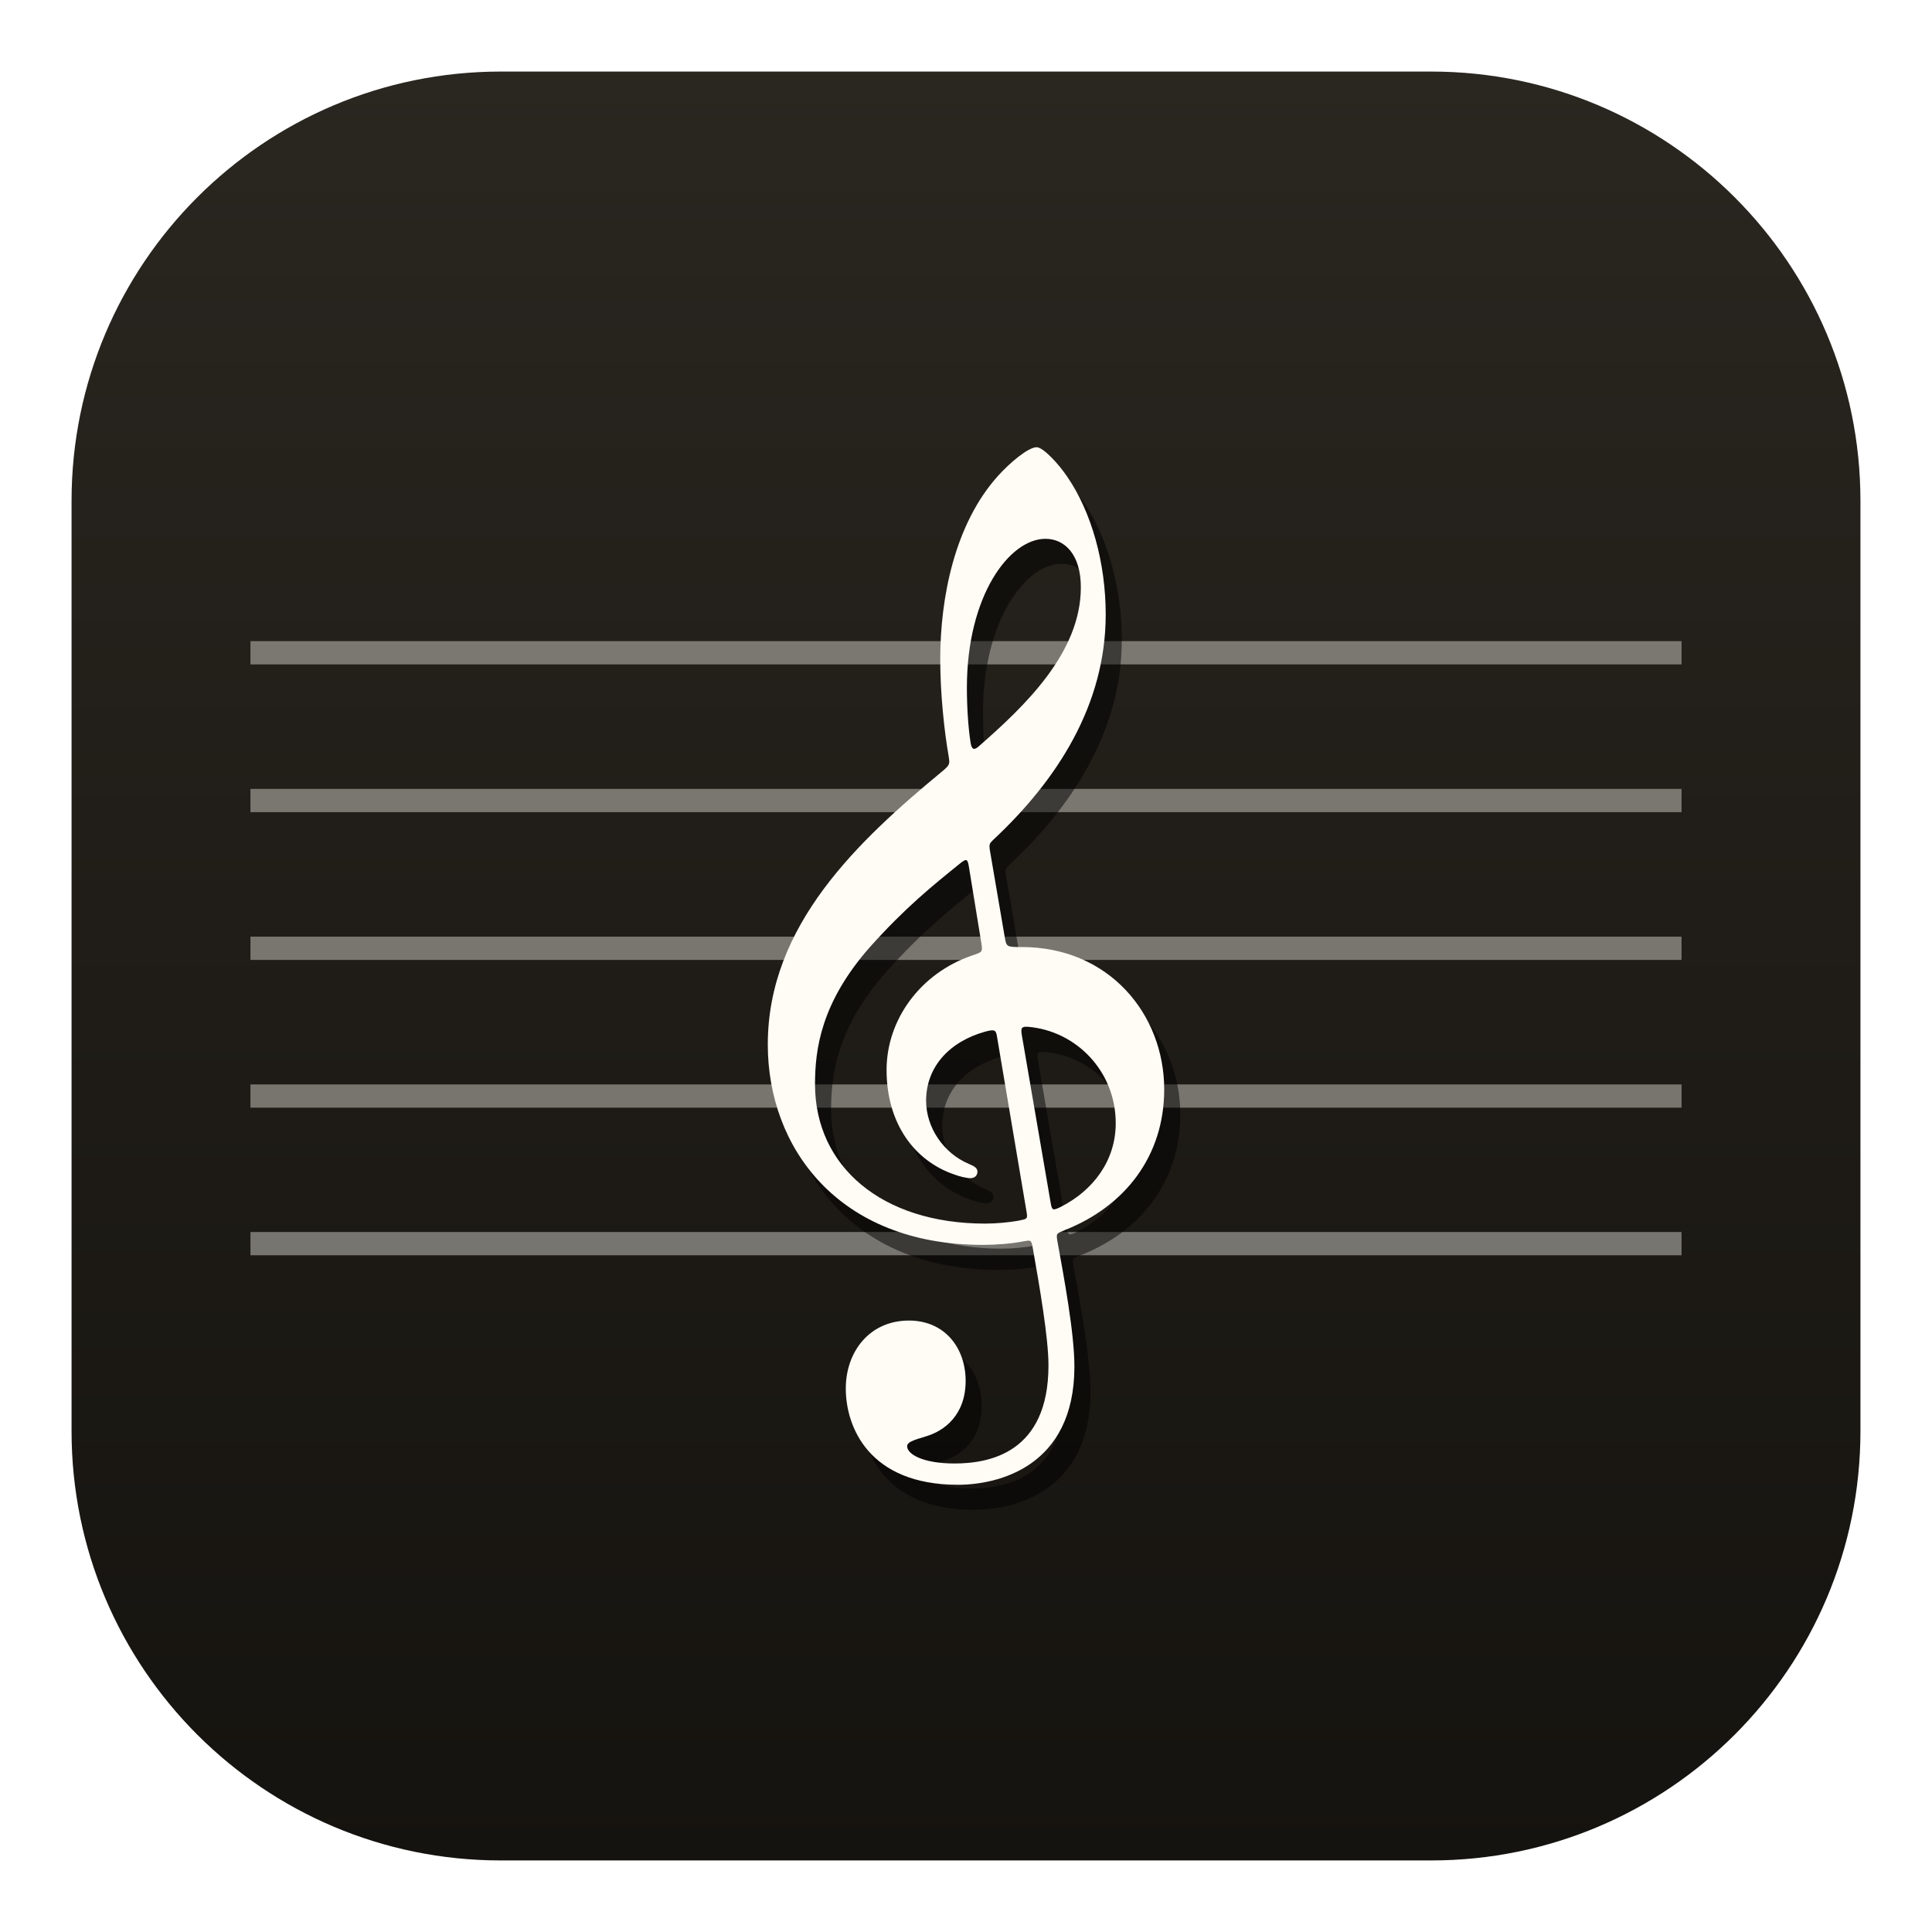
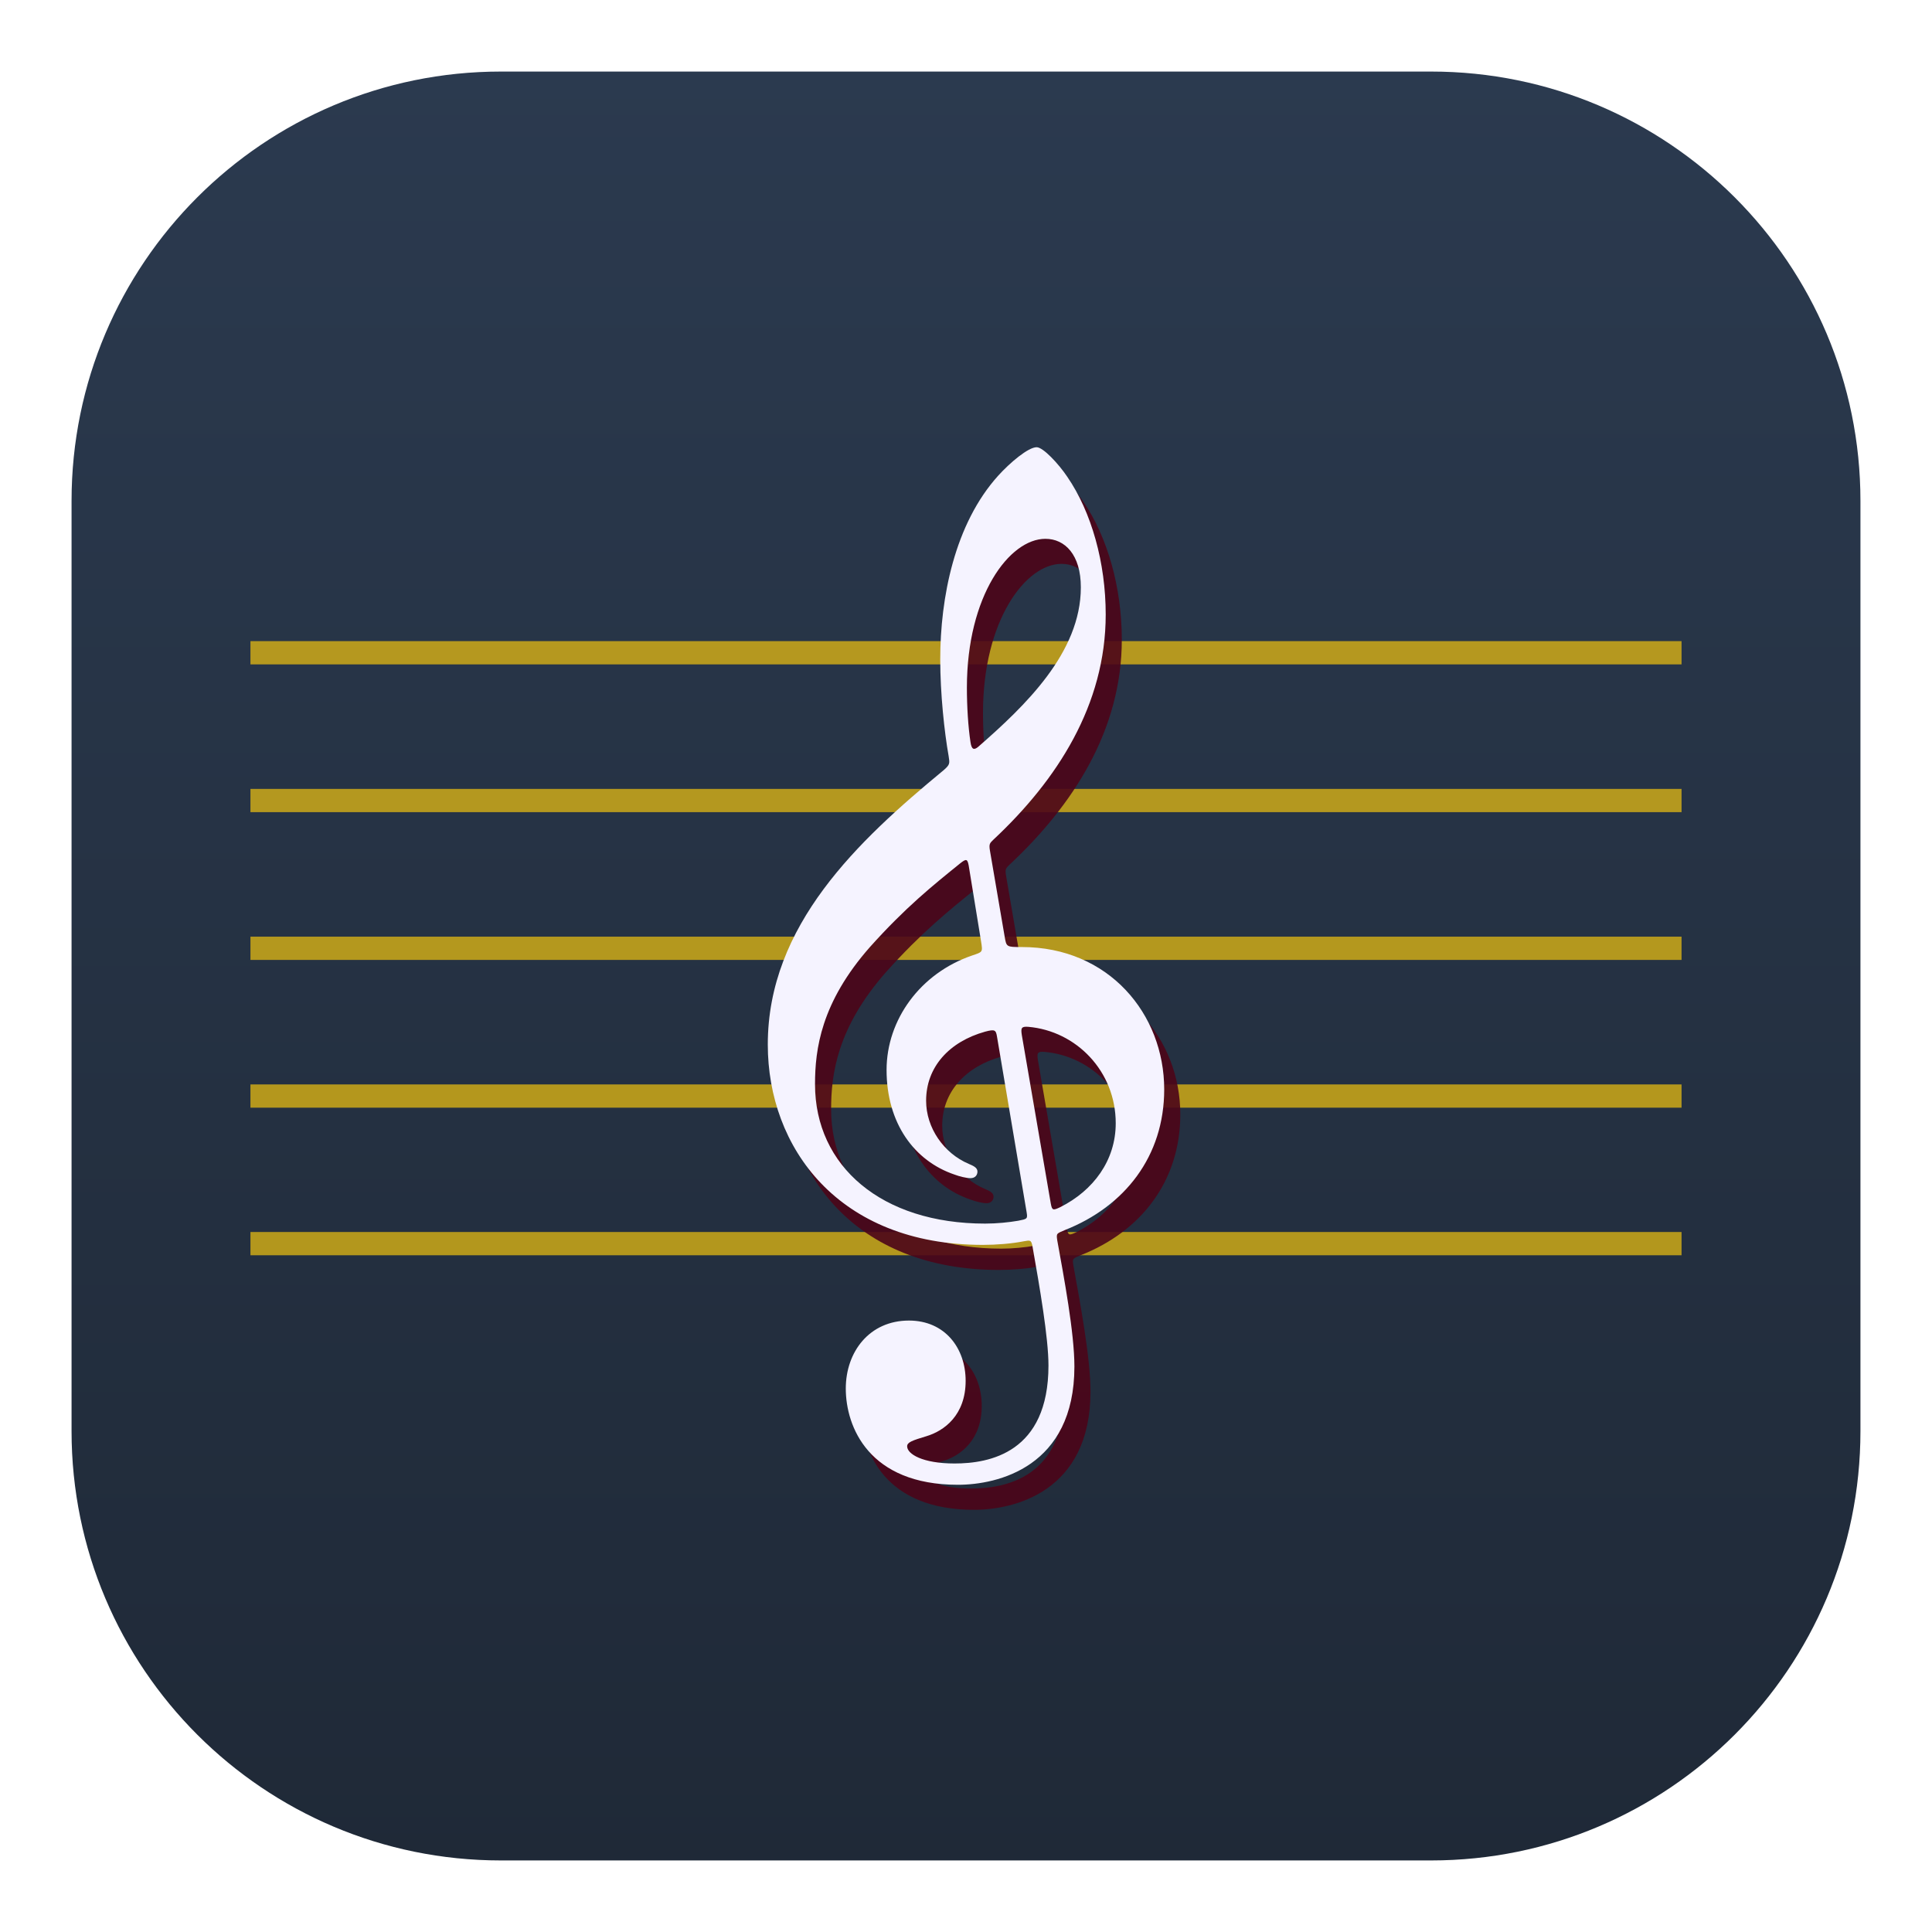
<svg xmlns="http://www.w3.org/2000/svg" width="1024" height="1024" viewBox="0 0 108 108">
  <defs>
    <linearGradient id="g" x1="0" y1="0" x2="0" y2="1">
-       <stop offset="0" stop-color="#2A2620" />
-       <stop offset="1" stop-color="#15130F" />
+       <stop offset="0" stop-color="#2B3A4F" />
+       <stop offset="1" stop-color="#1F2937" />
    </linearGradient>
  </defs>
  <rect x="4" y="4" width="100" height="100" rx="24" fill="url(#g)" />
-   <path d="M14,69.52H94M14,61.27H94M14,53.01H94M14,44.75H94M14,36.49H94" stroke="#FFFCF6" stroke-opacity=".40" stroke-width="1.3" />
-   <path d="M56.24 48.96C56.17 48.56 56.24 48.53 56.44 48.33C60.00 45.00 62.71 40.80 62.71 35.75C62.71 32.87 61.92 30.03 60.56 28.05C60.07 27.32 59.21 26.40 58.85 26.40C58.38 26.40 57.36 27.26 56.70 27.99C54.26 30.69 53.46 34.82 53.46 38.26C53.46 40.17 53.69 42.32 53.93 43.67C53.99 44.07 54.02 44.14 53.63 44.47C48.87 48.40 43.82 53.12 43.82 59.79C43.82 65.54 47.75 70.99 55.84 70.99C56.60 70.99 57.46 70.92 58.12 70.79C58.48 70.73 58.55 70.69 58.62 71.09C59.01 73.30 59.51 76.18 59.51 77.73C59.51 82.62 56.20 83.21 54.26 83.21C52.47 83.21 51.61 82.68 51.61 82.25C51.61 82.02 51.91 81.92 52.67 81.69C53.69 81.39 54.88 80.50 54.88 78.59C54.88 76.77 53.73 75.22 51.71 75.22C49.50 75.22 48.18 76.97 48.18 79.02C48.18 81.16 49.47 84.40 54.45 84.40C56.67 84.40 60.96 83.41 60.96 77.79C60.96 75.91 60.37 72.77 60.00 70.73C59.94 70.33 59.97 70.36 60.43 70.16C63.77 68.84 65.98 66.04 65.98 62.30C65.98 58.08 62.88 54.34 58.02 54.34C57.16 54.34 57.16 54.34 57.06 53.75ZM59.34 31.52C60.43 31.52 61.32 32.41 61.32 34.23C61.32 37.89 58.19 40.87 55.58 43.15C55.35 43.34 55.21 43.31 55.15 42.88C55.02 42.02 54.95 40.90 54.95 39.84C54.95 34.69 57.33 31.52 59.34 31.52ZM55.74 54.01C55.84 54.64 55.84 54.61 55.25 54.81C52.34 55.80 50.46 58.41 50.46 61.21C50.46 64.19 52.01 66.30 54.26 67.06C54.52 67.16 54.92 67.26 55.15 67.26C55.41 67.26 55.54 67.09 55.54 66.89C55.54 66.66 55.28 66.56 55.05 66.46C53.66 65.87 52.67 64.45 52.67 62.93C52.67 61.05 53.96 59.63 55.97 59.07C56.50 58.93 56.57 58.97 56.63 59.33L58.29 69.17C58.35 69.54 58.32 69.54 57.82 69.64C57.29 69.73 56.63 69.80 55.97 69.80C50.19 69.80 46.46 66.60 46.46 62.01C46.46 60.06 46.79 57.45 49.53 54.34C51.51 52.13 53.03 50.91 54.59 49.65C54.92 49.39 54.98 49.42 55.05 49.78ZM58.02 59.26C57.96 58.87 57.99 58.77 58.38 58.80C61.06 59.03 63.27 61.28 63.27 64.19C63.27 66.27 62.02 67.95 60.17 68.88C59.77 69.07 59.71 69.07 59.64 68.68Z" fill="#000000" fill-opacity=".5" />
-   <path d="M55.34 47.56C55.27 47.16 55.34 47.13 55.54 46.93C59.10 43.60 61.81 39.40 61.81 34.35C61.81 31.47 61.02 28.63 59.66 26.65C59.17 25.92 58.31 25.00 57.95 25.00C57.48 25.00 56.46 25.86 55.80 26.59C53.36 29.29 52.56 33.42 52.56 36.86C52.56 38.77 52.79 40.92 53.03 42.27C53.09 42.67 53.12 42.74 52.73 43.07C47.97 47.00 42.92 51.72 42.92 58.39C42.92 64.14 46.85 69.59 54.94 69.59C55.70 69.59 56.56 69.52 57.22 69.39C57.58 69.33 57.65 69.29 57.72 69.69C58.11 71.90 58.61 74.78 58.61 76.33C58.61 81.22 55.30 81.81 53.36 81.81C51.57 81.81 50.71 81.28 50.71 80.85C50.71 80.62 51.01 80.52 51.77 80.29C52.79 79.99 53.98 79.10 53.98 77.19C53.98 75.37 52.83 73.82 50.81 73.82C48.60 73.82 47.28 75.57 47.28 77.62C47.28 79.76 48.57 83.00 53.55 83.00C55.77 83.00 60.06 82.01 60.06 76.39C60.06 74.51 59.47 71.37 59.10 69.33C59.04 68.93 59.07 68.96 59.53 68.76C62.87 67.44 65.08 64.64 65.08 60.90C65.08 56.68 61.98 52.94 57.12 52.94C56.26 52.94 56.26 52.94 56.16 52.35ZM58.44 30.12C59.53 30.12 60.42 31.01 60.42 32.83C60.42 36.49 57.29 39.47 54.68 41.75C54.45 41.94 54.31 41.91 54.25 41.48C54.12 40.62 54.05 39.50 54.05 38.44C54.05 33.29 56.43 30.12 58.44 30.12ZM54.84 52.61C54.94 53.24 54.94 53.21 54.35 53.41C51.44 54.40 49.56 57.01 49.56 59.81C49.56 62.79 51.11 64.90 53.36 65.66C53.62 65.76 54.02 65.86 54.25 65.86C54.51 65.86 54.64 65.69 54.64 65.49C54.64 65.26 54.38 65.16 54.15 65.06C52.76 64.47 51.77 63.05 51.77 61.53C51.77 59.65 53.06 58.23 55.07 57.67C55.60 57.53 55.67 57.57 55.73 57.93L57.39 67.77C57.45 68.14 57.42 68.14 56.92 68.24C56.39 68.33 55.73 68.40 55.07 68.40C49.29 68.40 45.56 65.20 45.56 60.61C45.56 58.66 45.89 56.05 48.63 52.94C50.61 50.73 52.13 49.51 53.69 48.25C54.02 47.99 54.08 48.02 54.15 48.38ZM57.12 57.86C57.06 57.47 57.09 57.37 57.48 57.40C60.16 57.63 62.37 59.88 62.37 62.79C62.37 64.87 61.12 66.55 59.27 67.48C58.87 67.67 58.81 67.67 58.74 67.28Z" fill="#FFFCF6" />
+   <path d="M14,69.52H94M14,61.27H94M14,53.01H94M14,44.75H94M14,36.49H94" stroke="#F1C40F" stroke-opacity=".7" stroke-width="1.3" />
+   <path d="M56.24 48.96C56.17 48.56 56.24 48.53 56.44 48.33C60.00 45.00 62.71 40.80 62.71 35.75C62.71 32.87 61.92 30.03 60.56 28.05C60.07 27.32 59.21 26.40 58.85 26.40C58.38 26.40 57.36 27.26 56.70 27.99C54.26 30.69 53.46 34.82 53.46 38.26C53.46 40.17 53.69 42.32 53.93 43.67C53.99 44.07 54.02 44.14 53.63 44.47C48.87 48.40 43.82 53.12 43.82 59.79C43.82 65.54 47.75 70.99 55.84 70.99C56.60 70.99 57.46 70.92 58.12 70.79C58.48 70.73 58.55 70.69 58.62 71.09C59.01 73.30 59.51 76.18 59.51 77.73C59.51 82.62 56.20 83.21 54.26 83.21C52.47 83.21 51.61 82.68 51.61 82.25C51.61 82.02 51.91 81.92 52.67 81.69C53.69 81.39 54.88 80.50 54.88 78.59C54.88 76.77 53.73 75.22 51.71 75.22C49.50 75.22 48.18 76.97 48.18 79.02C48.18 81.16 49.47 84.40 54.45 84.40C56.67 84.40 60.96 83.41 60.96 77.79C60.96 75.91 60.37 72.77 60.00 70.73C59.94 70.33 59.97 70.36 60.43 70.16C63.77 68.84 65.98 66.04 65.98 62.30C65.98 58.08 62.88 54.34 58.02 54.34C57.16 54.34 57.16 54.34 57.06 53.75ZM59.34 31.52C60.43 31.52 61.32 32.41 61.32 34.23C61.32 37.89 58.19 40.87 55.58 43.15C55.35 43.34 55.21 43.31 55.15 42.88C55.02 42.02 54.95 40.90 54.95 39.84C54.95 34.69 57.33 31.52 59.34 31.52ZM55.74 54.01C55.84 54.64 55.84 54.61 55.25 54.81C52.34 55.80 50.46 58.41 50.46 61.21C50.46 64.19 52.01 66.30 54.26 67.06C54.52 67.16 54.92 67.26 55.15 67.26C55.41 67.26 55.54 67.09 55.54 66.89C55.54 66.66 55.28 66.56 55.05 66.46C53.66 65.87 52.67 64.45 52.67 62.93C52.67 61.05 53.96 59.63 55.97 59.07C56.50 58.93 56.57 58.97 56.63 59.33L58.29 69.17C58.35 69.54 58.32 69.54 57.82 69.64C57.29 69.73 56.63 69.80 55.97 69.80C50.19 69.80 46.46 66.60 46.46 62.01C46.46 60.06 46.79 57.45 49.53 54.34C51.51 52.13 53.03 50.91 54.59 49.65C54.92 49.39 54.98 49.42 55.05 49.78ZM58.02 59.26C57.96 58.87 57.99 58.77 58.38 58.80C61.06 59.03 63.27 61.28 63.27 64.19C63.27 66.27 62.02 67.95 60.17 68.88C59.77 69.07 59.71 69.07 59.64 68.68Z" fill="#4C0519" fill-opacity=".9" />
+   <path d="M55.34 47.56C55.27 47.16 55.34 47.13 55.54 46.93C59.10 43.60 61.81 39.40 61.81 34.35C61.81 31.47 61.02 28.63 59.66 26.65C59.17 25.92 58.31 25.00 57.95 25.00C57.48 25.00 56.46 25.86 55.80 26.59C53.36 29.29 52.56 33.42 52.56 36.86C52.56 38.77 52.79 40.92 53.03 42.27C53.09 42.67 53.12 42.74 52.73 43.07C47.97 47.00 42.92 51.72 42.92 58.39C42.92 64.14 46.85 69.59 54.94 69.59C55.70 69.59 56.56 69.52 57.22 69.39C57.58 69.33 57.65 69.29 57.72 69.69C58.11 71.90 58.61 74.78 58.61 76.33C58.61 81.22 55.30 81.81 53.36 81.81C51.57 81.81 50.71 81.28 50.71 80.85C50.71 80.62 51.01 80.52 51.77 80.29C52.79 79.99 53.98 79.10 53.98 77.19C53.98 75.37 52.83 73.82 50.81 73.82C48.60 73.82 47.28 75.57 47.28 77.62C47.28 79.76 48.57 83.00 53.55 83.00C55.77 83.00 60.06 82.01 60.06 76.39C60.06 74.51 59.47 71.37 59.10 69.33C59.04 68.93 59.07 68.96 59.53 68.76C62.87 67.44 65.08 64.64 65.08 60.90C65.08 56.68 61.98 52.94 57.12 52.94C56.26 52.94 56.26 52.94 56.16 52.35ZM58.44 30.12C59.53 30.12 60.42 31.01 60.42 32.83C60.42 36.49 57.29 39.47 54.68 41.75C54.45 41.94 54.31 41.91 54.25 41.48C54.12 40.62 54.05 39.50 54.05 38.44C54.05 33.29 56.43 30.12 58.44 30.12ZM54.84 52.61C54.94 53.24 54.94 53.21 54.35 53.41C51.44 54.40 49.56 57.01 49.56 59.81C49.56 62.79 51.11 64.90 53.36 65.66C53.62 65.76 54.02 65.86 54.25 65.86C54.51 65.86 54.64 65.69 54.64 65.49C54.64 65.26 54.38 65.16 54.15 65.06C52.76 64.47 51.77 63.05 51.77 61.53C51.77 59.65 53.06 58.23 55.07 57.67C55.60 57.53 55.67 57.57 55.73 57.93L57.39 67.77C57.45 68.14 57.42 68.14 56.92 68.24C56.39 68.33 55.73 68.40 55.07 68.40C49.29 68.40 45.56 65.20 45.56 60.61C45.56 58.66 45.89 56.05 48.63 52.94C50.61 50.73 52.13 49.51 53.69 48.25C54.02 47.99 54.08 48.02 54.15 48.38ZM57.12 57.86C57.06 57.47 57.09 57.37 57.48 57.40C60.16 57.63 62.37 59.88 62.37 62.79C62.37 64.87 61.12 66.55 59.27 67.48C58.87 67.67 58.81 67.67 58.74 67.28Z" fill="#F5F3FF" />
</svg>
